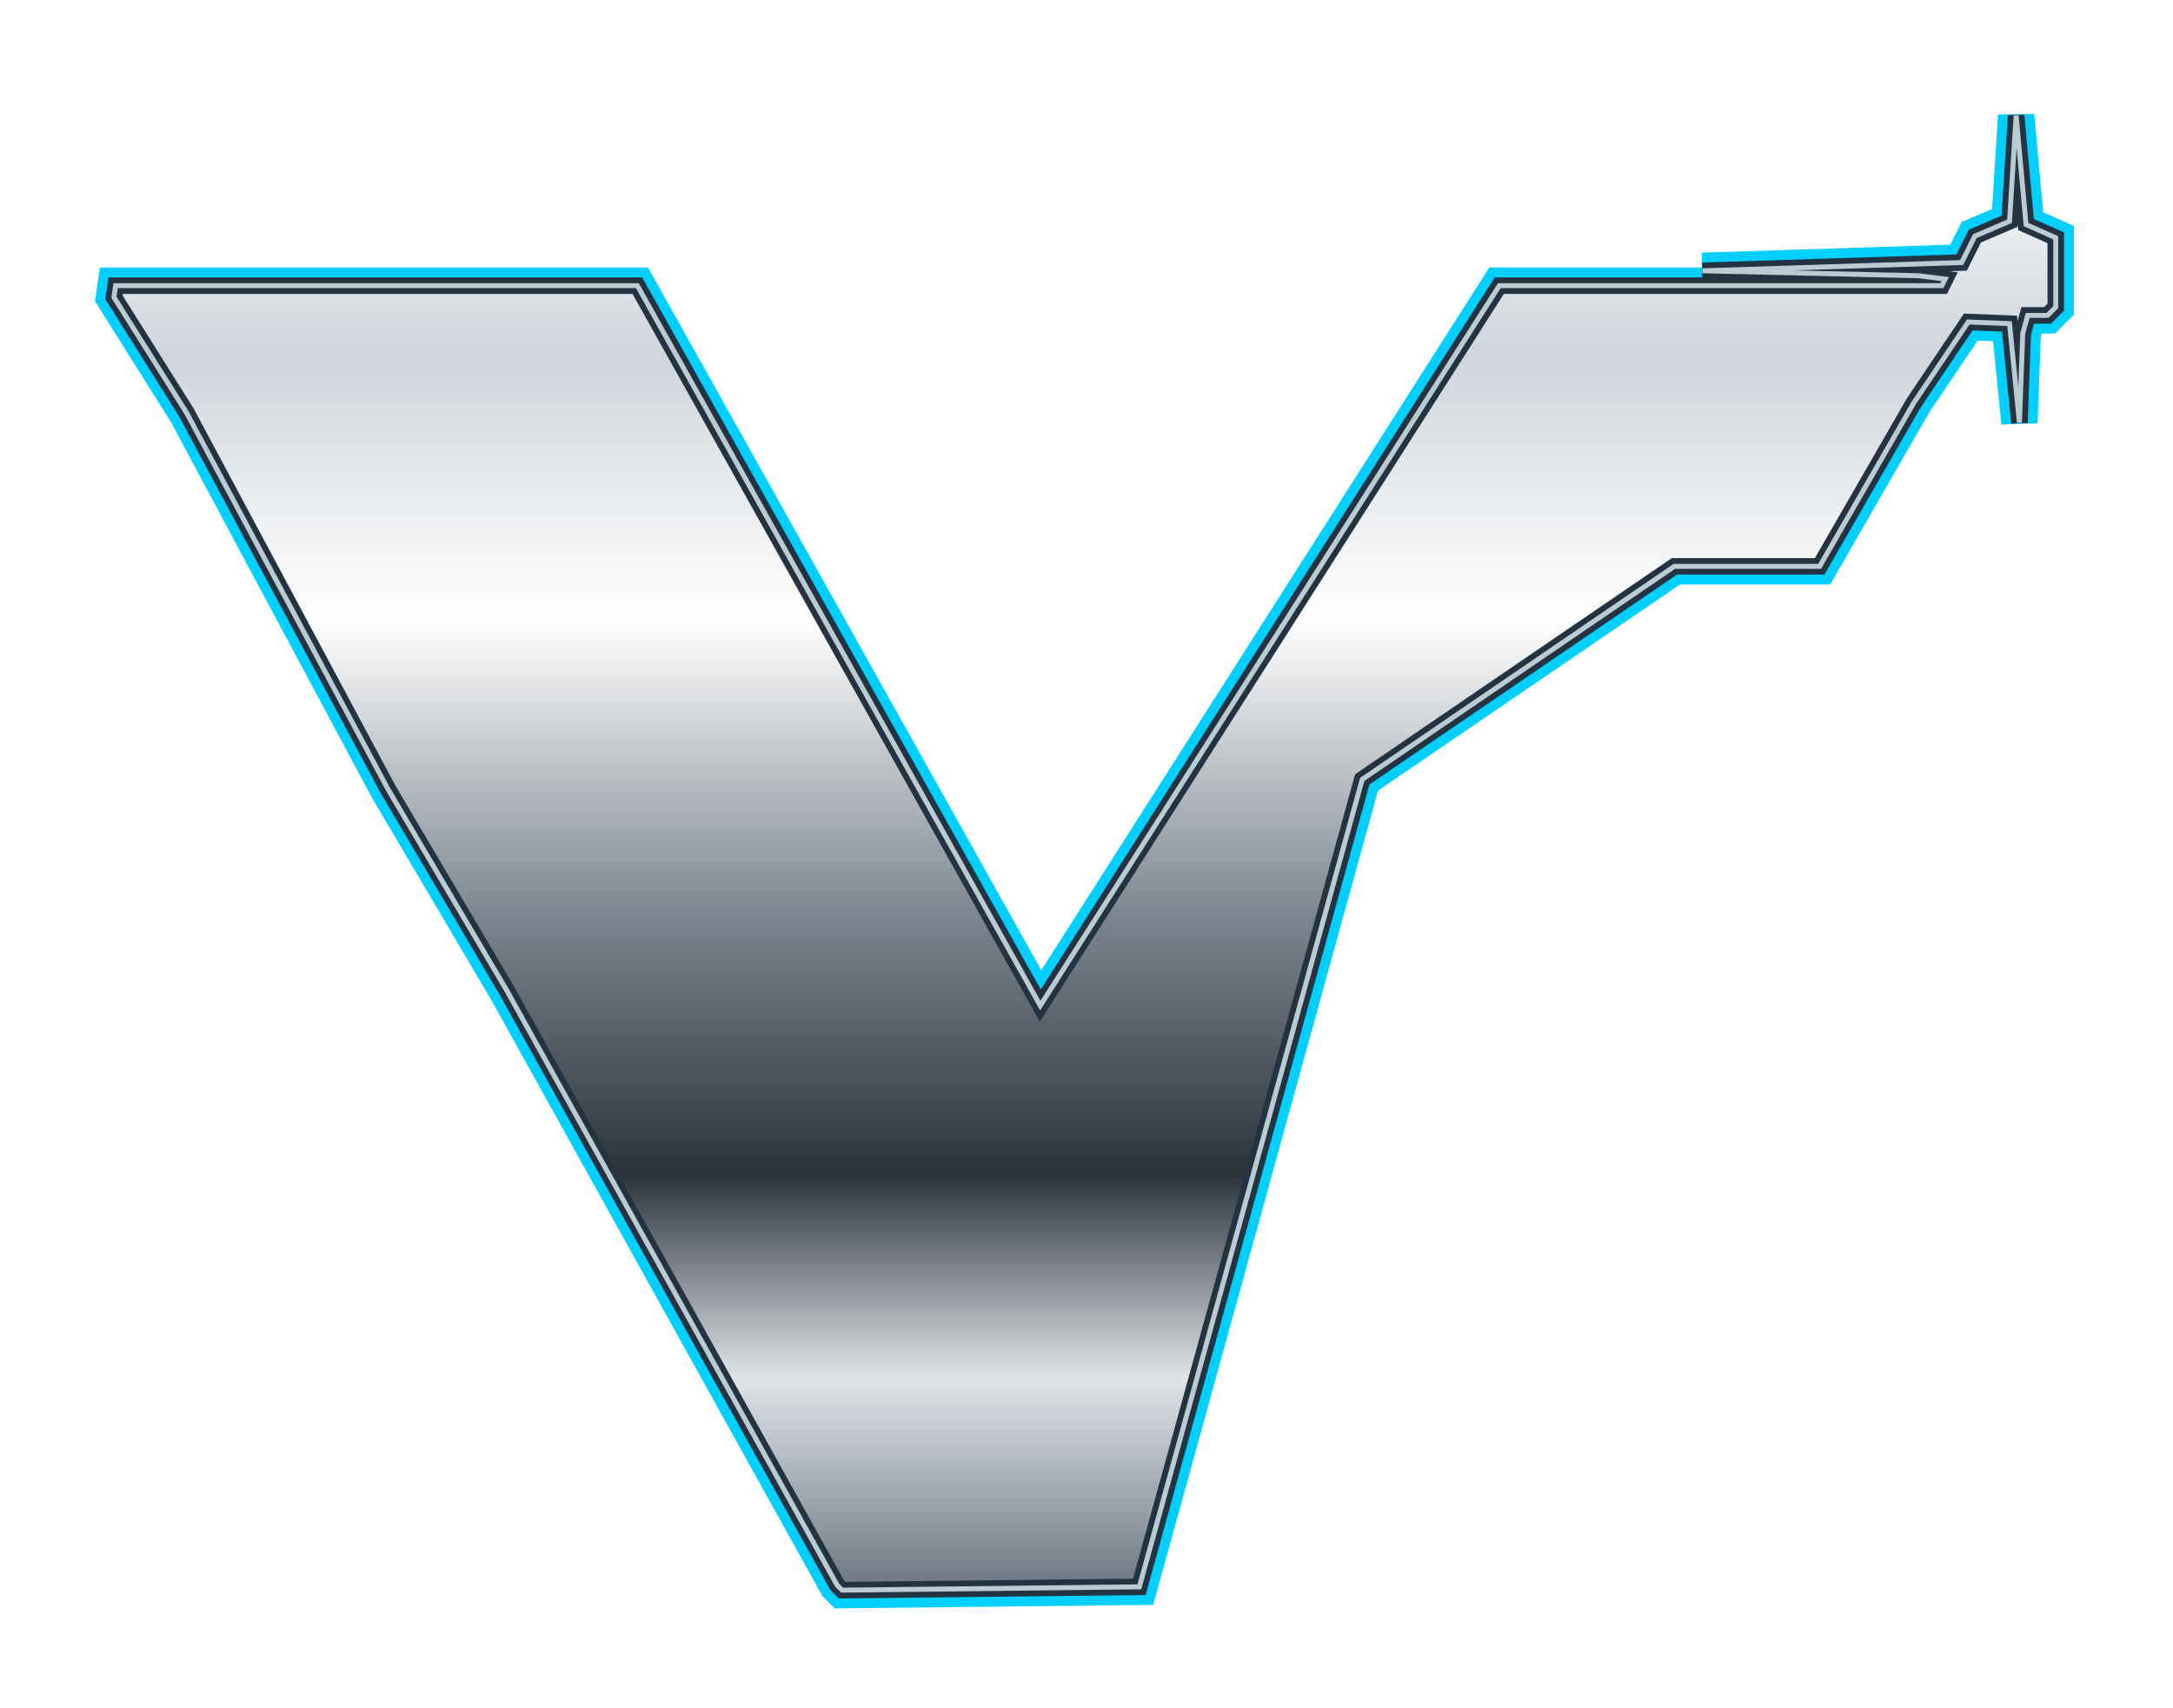
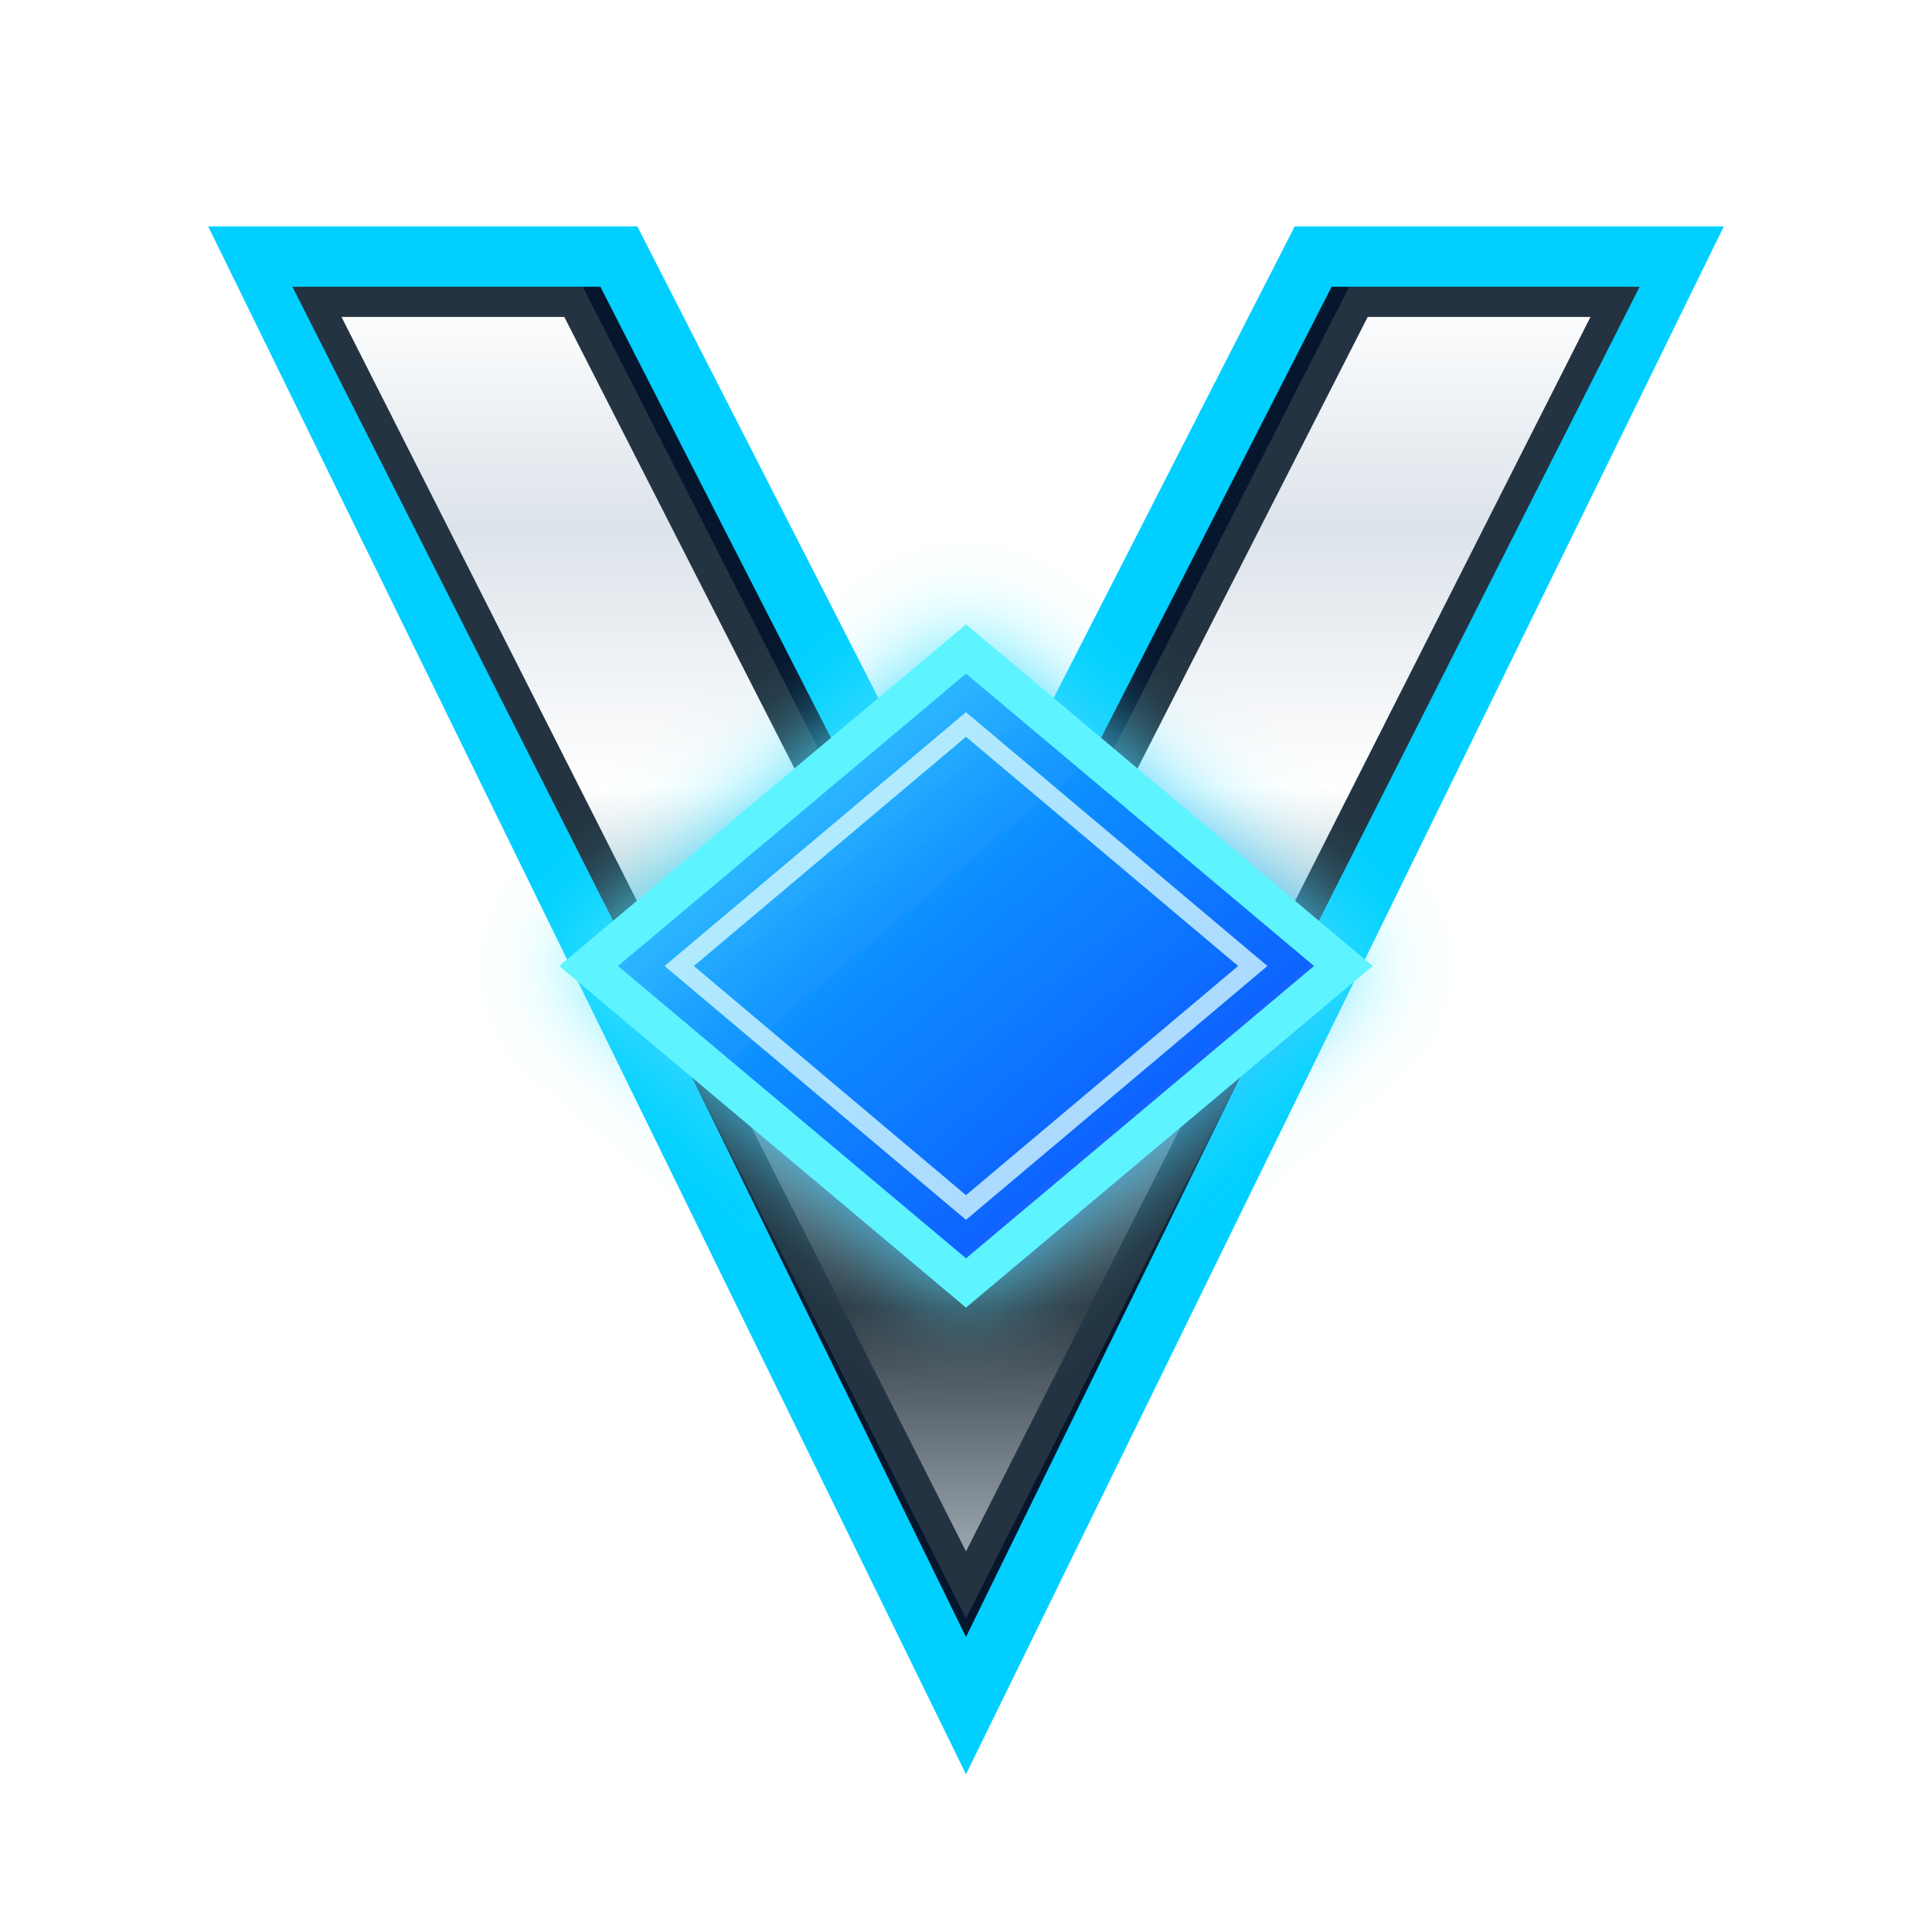
- <svg xmlns="http://www.w3.org/2000/svg" viewBox="1122 150 658 517" role="img" aria-label="VectisVerse publisher mark">
+ <svg xmlns="http://www.w3.org/2000/svg" viewBox="0 0 256 256" role="img" aria-label="VectisVerse publisher mark">
  <defs>
-     <linearGradient id="c" x1="0" y1="0" x2="0" y2="1">
-       <stop offset="0" stop-color="#fff" />
-       <stop offset=".16" stop-color="#cfd5dc" />
-       <stop offset=".34" stop-color="#fff" />
-       <stop offset=".54" stop-color="#7e8791" />
-       <stop offset=".72" stop-color="#2c333b" />
-       <stop offset=".86" stop-color="#dfe4e8" />
-       <stop offset="1" stop-color="#707984" />
+     <linearGradient id="chrome" x1="0" y1="0" x2="0" y2="1">
+       <stop offset="0" stop-color="#ffffff" />
+       <stop offset="0.18" stop-color="#dce3ea" />
+       <stop offset="0.38" stop-color="#ffffff" />
+       <stop offset="0.58" stop-color="#8d98a3" />
+       <stop offset="0.78" stop-color="#303a44" />
+       <stop offset="1" stop-color="#aeb8c1" />
    </linearGradient>
-     <path id="v" d="M 1732.5,185.0 L 1735.5,218.0 L 1744.5,222.0 L 1744.5,243.0 L 1742.0,245.5 L 1736.0,245.5 L 1734.5,251.0 L 1733.5,278.0 L 1730.5,248.0 L 1718.0,247.5 L 1701.5,272.0 L 1673.0,321.5 L 1629.0,321.5 L 1534.5,386.0 L 1467.0,630.5 L 1377.0,631.5 L 1375.5,630.0 L 1275.5,450.0 L 1239.5,389.0 L 1178.5,275.0 L 1156.5,240.0 L 1157.0,236.5 L 1315.0,236.5 L 1437.0,454.5 L 1576.0,236.5 L 1710.0,236.5 L 1711.0,234.5 L 1703.0,233.5 L 1637.5,232.0 L 1716.0,229.5 L 1720.0,221.5 L 1730.5,217.0 L 1732.5,185.0 Z" fill-rule="evenodd" stroke-linejoin="miter" />
+     <linearGradient id="crystal" x1="0" y1="0" x2="1" y2="1">
+       <stop offset="0" stop-color="#5df4ff" />
+       <stop offset="0.45" stop-color="#0c8cff" />
+       <stop offset="1" stop-color="#173cff" />
+     </linearGradient>
+     <filter id="glow" x="-50%" y="-50%" width="200%" height="200%">
+       <feGaussianBlur stdDeviation="6" result="b" />
+       <feMerge>
+         <feMergeNode in="b" />
+         <feMergeNode in="SourceGraphic" />
+       </feMerge>
+     </filter>
  </defs>
-   <use href="#v" fill="#06162d" stroke="#00cfff" stroke-width="11" />
-   <use href="#v" fill="url(#c)" stroke="#243341" stroke-width="5" />
-   <use href="#v" fill="none" stroke="#e9fbff" stroke-width="1.5" opacity=".76" />
+   <path d="M34 34h48l46 90 46-90h48L128 226 34 34z" fill="#06162d" stroke="#00cfff" stroke-width="8" stroke-linejoin="miter" />
+   <path d="M42 40h34l52 102 52-102h34L128 210 42 40z" fill="url(#chrome)" stroke="#243341" stroke-width="4" stroke-linejoin="miter" />
+   <path d="M128 86l50 42-50 42-50-42 50-42z" fill="url(#crystal)" stroke="#5df4ff" stroke-width="5" filter="url(#glow)" />
+   <path d="M128 96l38 32-38 32-38-32 38-32z" fill="none" stroke="#d8fbff" stroke-width="2.5" opacity="0.78" />
</svg>
